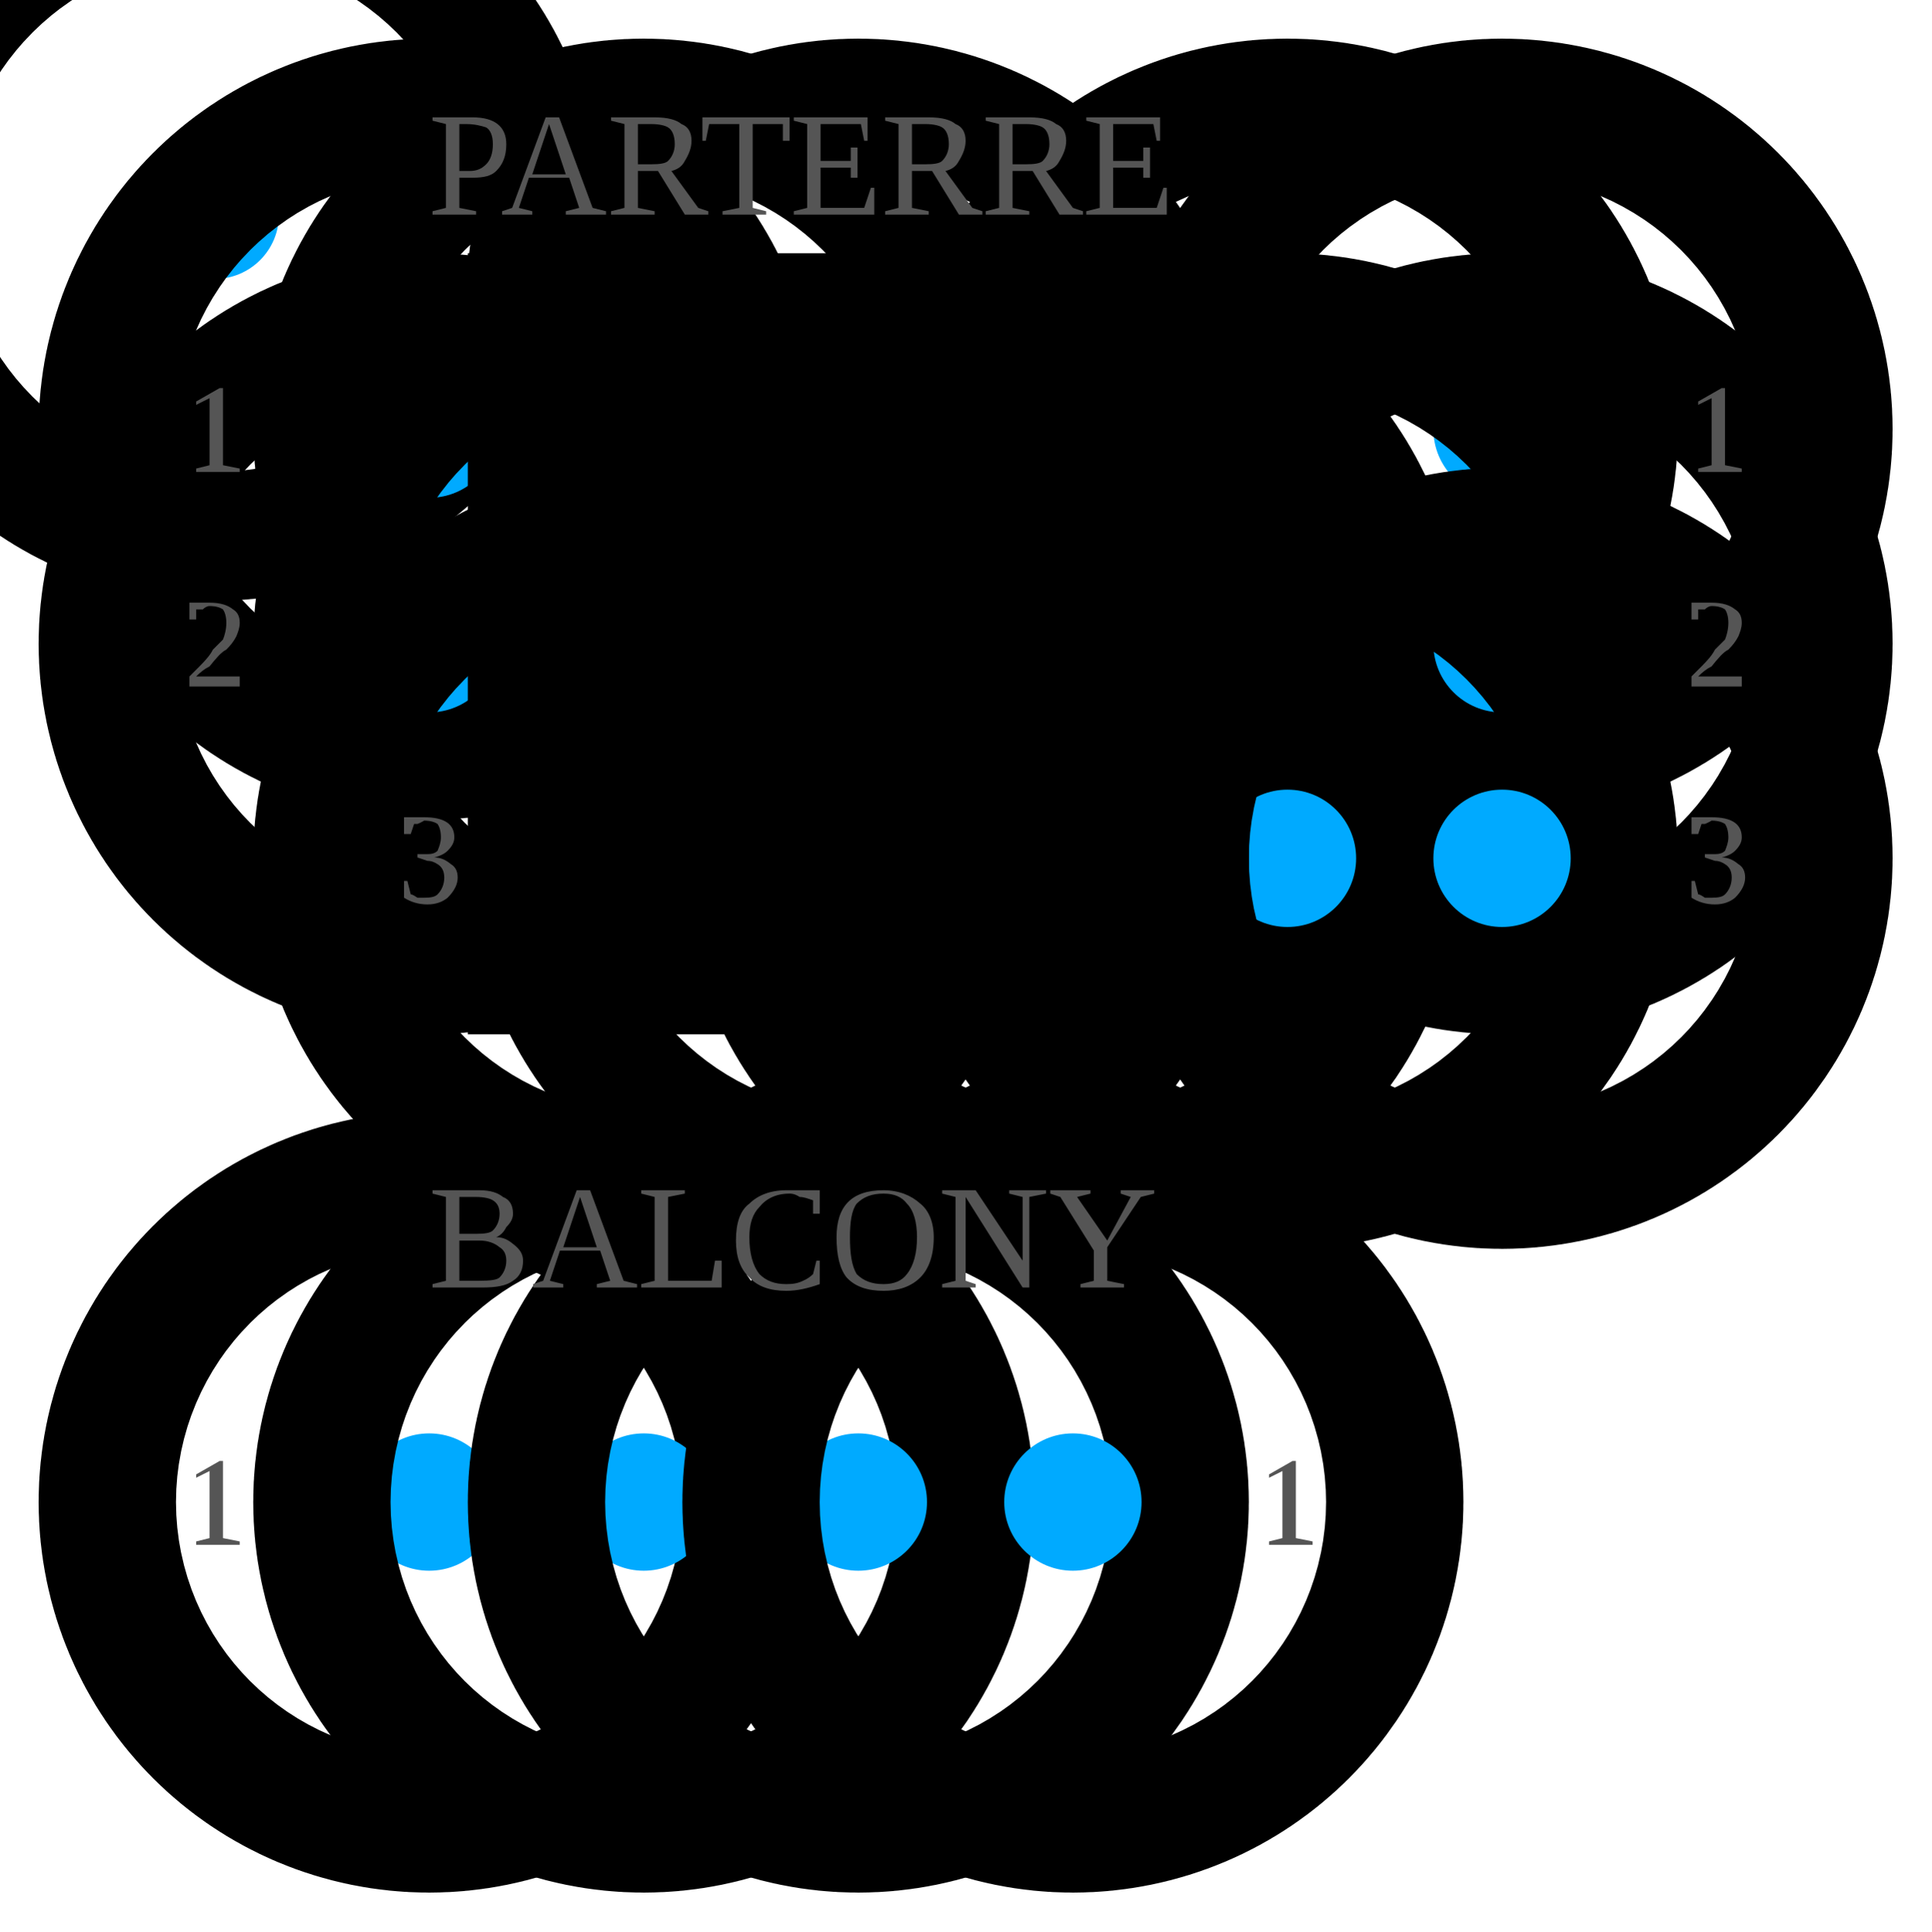
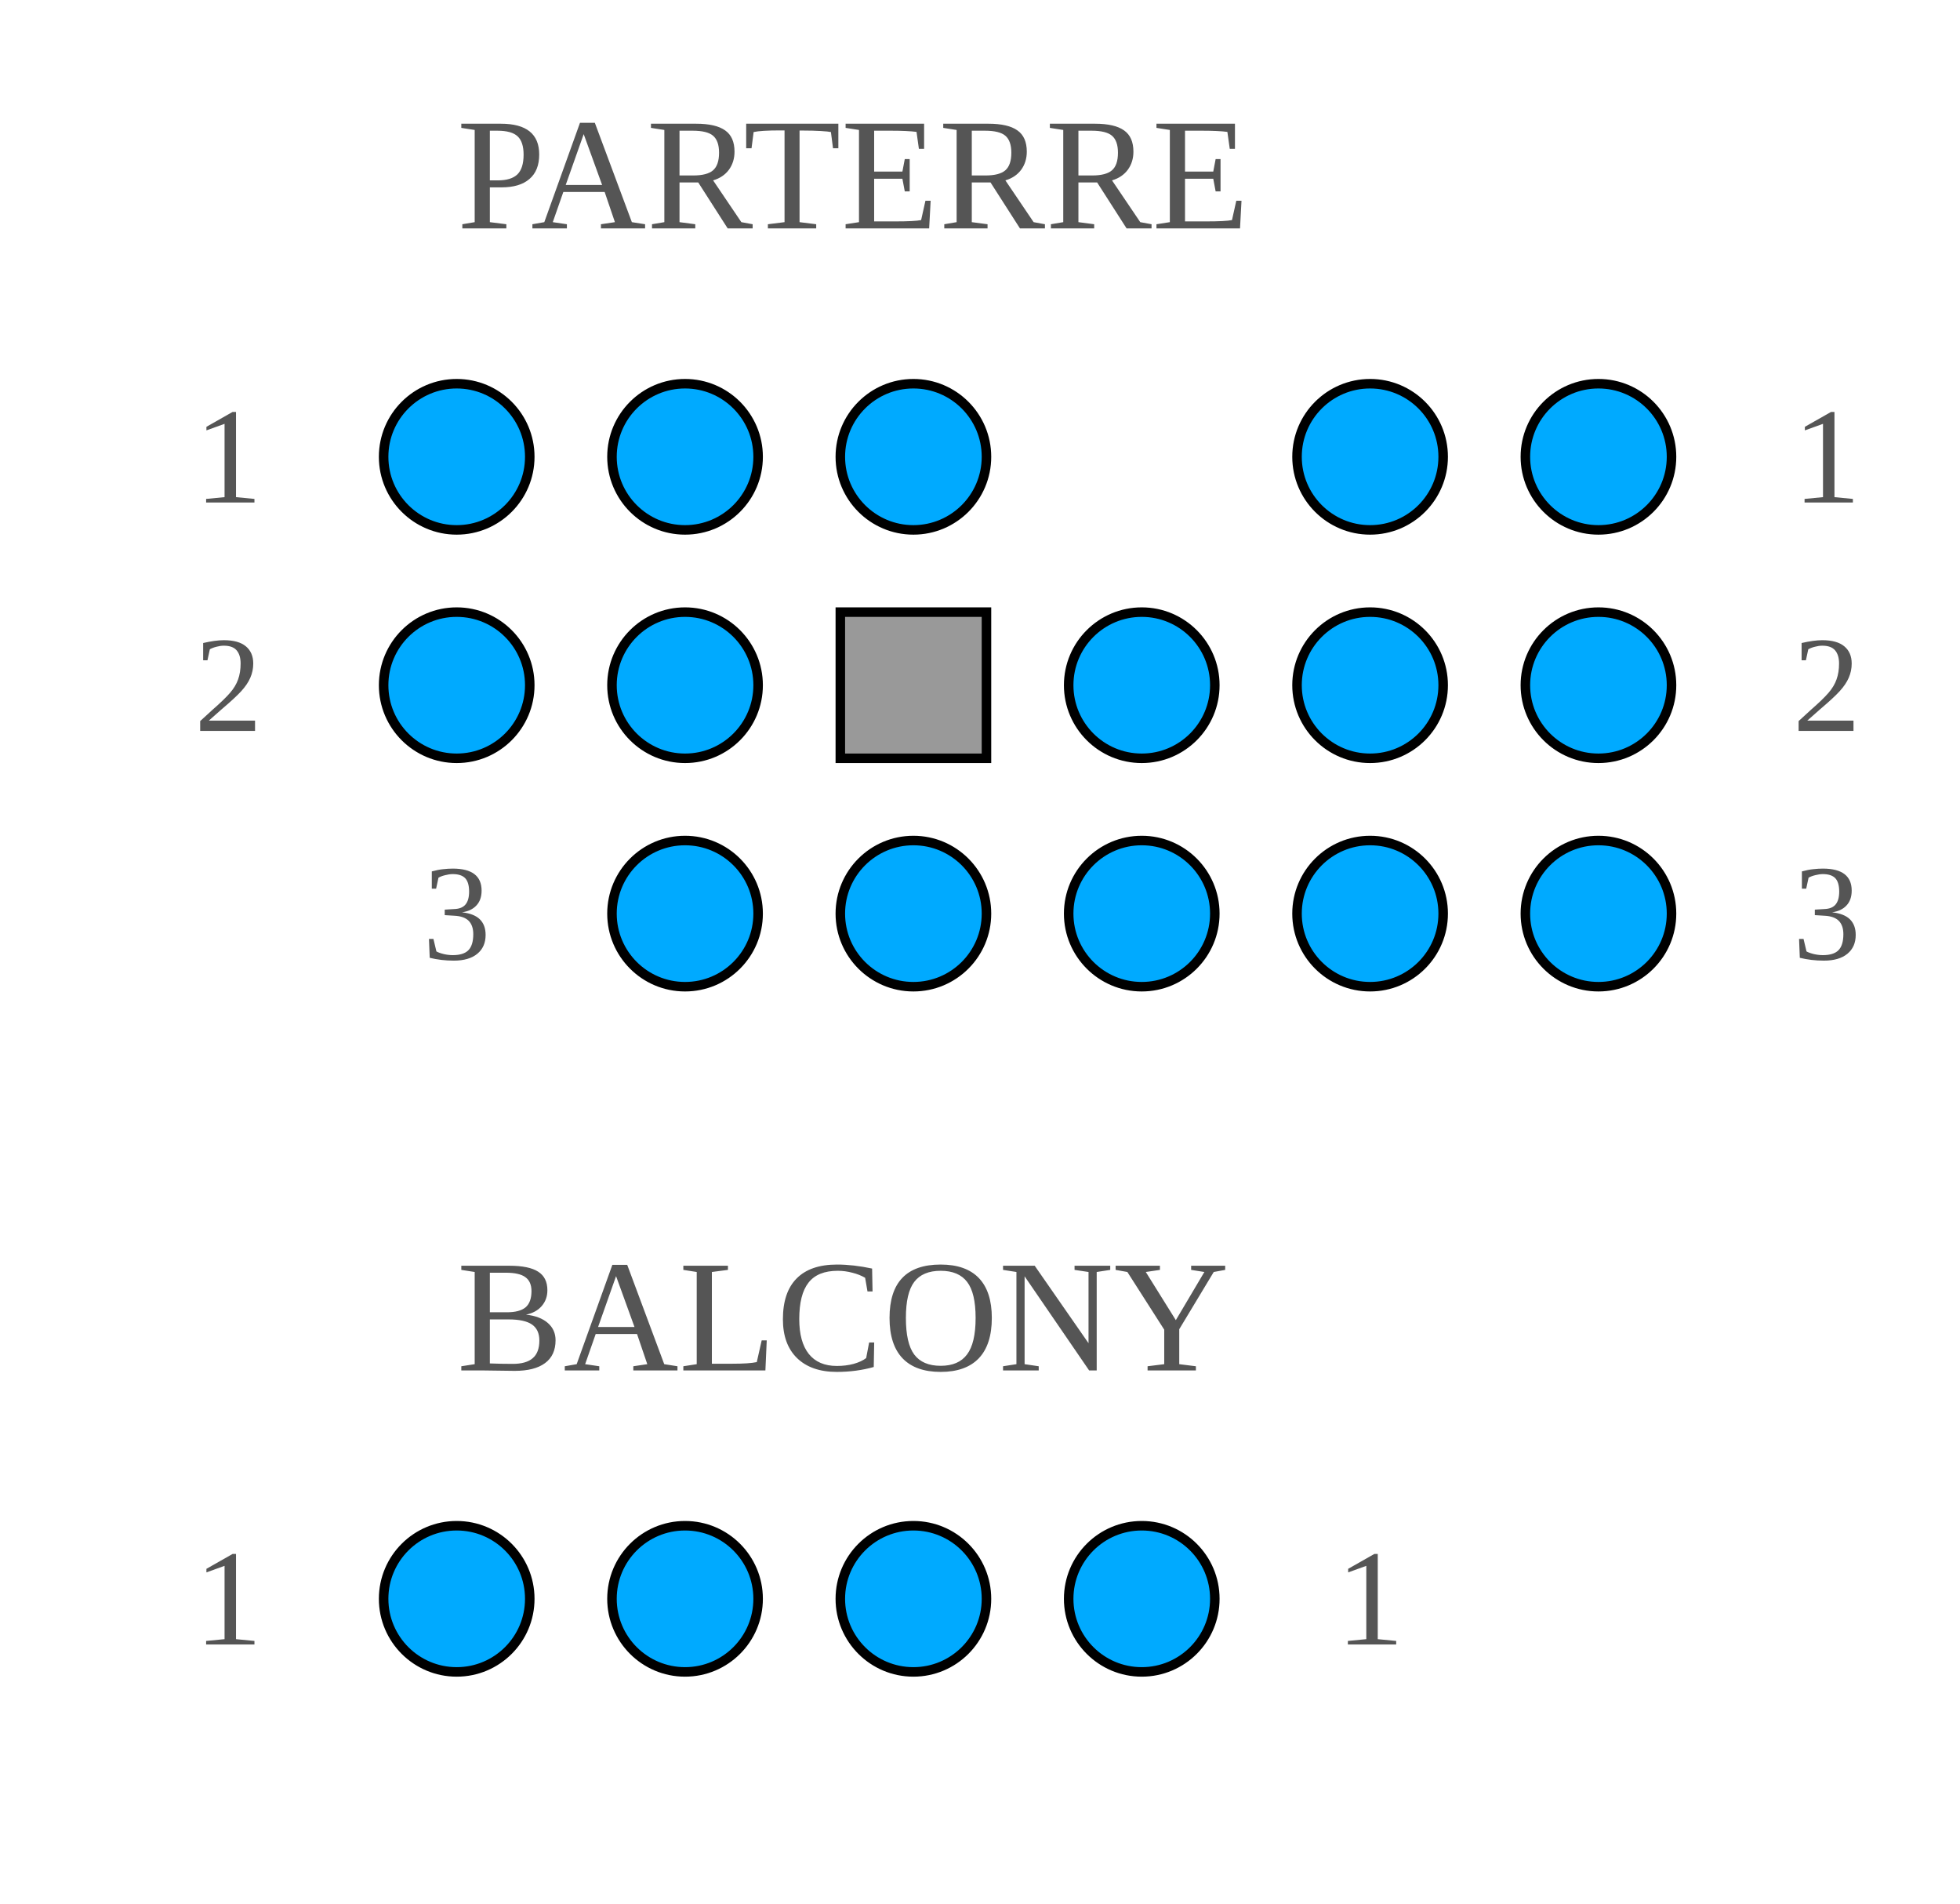
- <svg xmlns="http://www.w3.org/2000/svg" version="1.1" width="1160" height="1160" viewBox="0 0 9 9" preserveAspectRatio="xMidYMid meet" data-validation-status="QUARANTINE" data-lane="exact">
+ <svg xmlns="http://www.w3.org/2000/svg" version="1.1" width="206" height="200" viewBox="0 0 206 200" preserveAspectRatio="xMidYMid meet" data-validation-status="QUARANTINE" data-lane="exact">
  <g id="PriceCategory">
-     <circle id="category-placeholder" cx="1" cy="1" r="0.3" style="fill:#00aaff;stroke:#000000;stroke-width:3" />
+     <circle id="category-placeholder" cx="24" cy="24" r="7.2" style="display:none;fill:#00aaff;stroke:#000000;stroke-width:1" />
  </g>
  <g id="Legend">
-     <circle id="Sold" cx="1" cy="2" r="0.3" style="display:none;fill:#999999;stroke:#000000;stroke-width:3" />
-     <circle id="None" cx="2" cy="2" r="0.3" style="display:none;fill:#999999;stroke:#000000;stroke-width:3" />
-     <circle id="Reserved" cx="3" cy="2" r="0.3" style="display:none;fill:#999999;stroke:#000000;stroke-width:3" />
-     <circle id="MyTickets" cx="4" cy="2" r="0.3" style="display:none;fill:#999999;stroke:#000000;stroke-width:3" />
+     <circle id="Sold" cx="24" cy="48" r="7.2" style="display:none;fill:#999999;stroke:#000000;stroke-width:1" />
+     <circle id="None" cx="48" cy="48" r="7.2" style="display:none;fill:#999999;stroke:#000000;stroke-width:1" />
+     <circle id="Reserved" cx="72" cy="48" r="7.2" style="display:none;fill:#999999;stroke:#000000;stroke-width:1" />
+     <circle id="MyTickets" cx="96" cy="48" r="7.2" style="display:none;fill:#999999;stroke:#000000;stroke-width:1" />
  </g>
  <g id="row-PARTERRE-1">
-     <circle id="seat-xlsx-seat-Seating-B2" cx="2" cy="2" r="0.32" style="fill:#00aaff;stroke:#000000;stroke-width:3" />
-     <circle id="seat-xlsx-seat-Seating-C2" cx="3" cy="2" r="0.32" style="fill:#00aaff;stroke:#000000;stroke-width:3" />
-     <circle id="seat-xlsx-seat-Seating-D2" cx="4" cy="2" r="0.32" style="fill:#00aaff;stroke:#000000;stroke-width:3" />
-     <circle id="seat-xlsx-seat-Seating-F2" cx="6" cy="2" r="0.32" style="fill:#00aaff;stroke:#000000;stroke-width:3" />
-     <circle id="seat-xlsx-seat-Seating-G2" cx="7" cy="2" r="0.32" style="fill:#00aaff;stroke:#000000;stroke-width:3" />
+     <circle id="seat-xlsx-seat-Seating-B2" cx="48" cy="48" r="7.68" style="fill:#00aaff;stroke:#000000;stroke-width:1" />
+     <circle id="seat-xlsx-seat-Seating-C2" cx="72" cy="48" r="7.68" style="fill:#00aaff;stroke:#000000;stroke-width:1" />
+     <circle id="seat-xlsx-seat-Seating-D2" cx="96" cy="48" r="7.68" style="fill:#00aaff;stroke:#000000;stroke-width:1" />
+     <circle id="seat-xlsx-seat-Seating-F2" cx="144" cy="48" r="7.68" style="fill:#00aaff;stroke:#000000;stroke-width:1" />
+     <circle id="seat-xlsx-seat-Seating-G2" cx="168" cy="48" r="7.68" style="fill:#00aaff;stroke:#000000;stroke-width:1" />
  </g>
  <g id="row-PARTERRE-2">
-     <circle id="seat-xlsx-seat-Seating-B3" cx="2" cy="3" r="0.32" style="fill:#00aaff;stroke:#000000;stroke-width:3" />
-     <circle id="seat-xlsx-seat-Seating-C3" cx="3" cy="3" r="0.32" style="fill:#00aaff;stroke:#000000;stroke-width:3" />
-     <circle id="seat-xlsx-seat-Seating-E3" cx="5" cy="3" r="0.32" style="fill:#00aaff;stroke:#000000;stroke-width:3" />
-     <circle id="seat-xlsx-seat-Seating-F3" cx="6" cy="3" r="0.32" style="fill:#00aaff;stroke:#000000;stroke-width:3" />
-     <circle id="seat-xlsx-seat-Seating-G3" cx="7" cy="3" r="0.32" style="fill:#00aaff;stroke:#000000;stroke-width:3" />
+     <circle id="seat-xlsx-seat-Seating-B3" cx="48" cy="72" r="7.68" style="fill:#00aaff;stroke:#000000;stroke-width:1" />
+     <circle id="seat-xlsx-seat-Seating-C3" cx="72" cy="72" r="7.68" style="fill:#00aaff;stroke:#000000;stroke-width:1" />
+     <circle id="seat-xlsx-seat-Seating-E3" cx="120" cy="72" r="7.68" style="fill:#00aaff;stroke:#000000;stroke-width:1" />
+     <circle id="seat-xlsx-seat-Seating-F3" cx="144" cy="72" r="7.68" style="fill:#00aaff;stroke:#000000;stroke-width:1" />
+     <circle id="seat-xlsx-seat-Seating-G3" cx="168" cy="72" r="7.68" style="fill:#00aaff;stroke:#000000;stroke-width:1" />
  </g>
  <g id="row-PARTERRE-3">
-     <circle id="seat-xlsx-seat-Seating-C4" cx="3" cy="4" r="0.32" style="fill:#00aaff;stroke:#000000;stroke-width:3" />
-     <circle id="seat-xlsx-seat-Seating-D4" cx="4" cy="4" r="0.32" style="fill:#00aaff;stroke:#000000;stroke-width:3" />
-     <circle id="seat-xlsx-seat-Seating-E4" cx="5" cy="4" r="0.32" style="fill:#00aaff;stroke:#000000;stroke-width:3" />
-     <circle id="seat-xlsx-seat-Seating-F4" cx="6" cy="4" r="0.32" style="fill:#00aaff;stroke:#000000;stroke-width:3" />
-     <circle id="seat-xlsx-seat-Seating-G4" cx="7" cy="4" r="0.32" style="fill:#00aaff;stroke:#000000;stroke-width:3" />
+     <circle id="seat-xlsx-seat-Seating-C4" cx="72" cy="96" r="7.68" style="fill:#00aaff;stroke:#000000;stroke-width:1" />
+     <circle id="seat-xlsx-seat-Seating-D4" cx="96" cy="96" r="7.68" style="fill:#00aaff;stroke:#000000;stroke-width:1" />
+     <circle id="seat-xlsx-seat-Seating-E4" cx="120" cy="96" r="7.68" style="fill:#00aaff;stroke:#000000;stroke-width:1" />
+     <circle id="seat-xlsx-seat-Seating-F4" cx="144" cy="96" r="7.68" style="fill:#00aaff;stroke:#000000;stroke-width:1" />
+     <circle id="seat-xlsx-seat-Seating-G4" cx="168" cy="96" r="7.68" style="fill:#00aaff;stroke:#000000;stroke-width:1" />
  </g>
  <g id="row-BALCONY-1">
-     <circle id="seat-xlsx-seat-Seating-B7" cx="2" cy="7" r="0.32" style="fill:#00aaff;stroke:#000000;stroke-width:3" />
-     <circle id="seat-xlsx-seat-Seating-C7" cx="3" cy="7" r="0.32" style="fill:#00aaff;stroke:#000000;stroke-width:3" />
-     <circle id="seat-xlsx-seat-Seating-D7" cx="4" cy="7" r="0.32" style="fill:#00aaff;stroke:#000000;stroke-width:3" />
-     <circle id="seat-xlsx-seat-Seating-E7" cx="5" cy="7" r="0.32" style="fill:#00aaff;stroke:#000000;stroke-width:3" />
+     <circle id="seat-xlsx-seat-Seating-B7" cx="48" cy="168" r="7.68" style="fill:#00aaff;stroke:#000000;stroke-width:1" />
+     <circle id="seat-xlsx-seat-Seating-C7" cx="72" cy="168" r="7.68" style="fill:#00aaff;stroke:#000000;stroke-width:1" />
+     <circle id="seat-xlsx-seat-Seating-D7" cx="96" cy="168" r="7.68" style="fill:#00aaff;stroke:#000000;stroke-width:1" />
+     <circle id="seat-xlsx-seat-Seating-E7" cx="120" cy="168" r="7.68" style="fill:#00aaff;stroke:#000000;stroke-width:1" />
  </g>
  <g id="decor">
-     <rect id="decor-unavailable-1" x="3.68" y="2.68" width="0.64" height="0.64" style="fill:#999999;stroke:#000000;stroke-width:3" />
-     <text id="decor-row-label-1" x="1" y="2.2" text-anchor="middle" font-size="0.6" style="fill:#555555;stroke:none">1</text>
-     <text id="decor-row-label-2" x="8" y="2.2" text-anchor="middle" font-size="0.6" style="fill:#555555;stroke:none">1</text>
-     <text id="decor-row-label-3" x="1" y="3.2" text-anchor="middle" font-size="0.6" style="fill:#555555;stroke:none">2</text>
-     <text id="decor-row-label-4" x="8" y="3.2" text-anchor="middle" font-size="0.6" style="fill:#555555;stroke:none">2</text>
-     <text id="decor-row-label-5" x="2" y="4.2" text-anchor="middle" font-size="0.6" style="fill:#555555;stroke:none">3</text>
-     <text id="decor-row-label-6" x="8" y="4.2" text-anchor="middle" font-size="0.6" style="fill:#555555;stroke:none">3</text>
-     <text id="decor-row-label-7" x="1" y="7.2" text-anchor="middle" font-size="0.6" style="fill:#555555;stroke:none">1</text>
-     <text id="decor-row-label-8" x="6" y="7.2" text-anchor="middle" font-size="0.6" style="fill:#555555;stroke:none">1</text>
-     <text id="decor-section-title-1" x="2" y="1" text-anchor="start" font-size="0.7" style="fill:#555555;stroke:none">PARTERRE</text>
-     <text id="decor-section-title-2" x="2" y="6" text-anchor="start" font-size="0.7" style="fill:#555555;stroke:none">BALCONY</text>
+     <rect id="decor-unavailable-1" x="88.32" y="64.32" width="15.36" height="15.36" style="fill:#999999;stroke:#000000;stroke-width:1" />
+     <text id="decor-row-label-1" x="24" y="52.8" text-anchor="middle" font-size="14.4" style="fill:#555555;stroke:none">1</text>
+     <text id="decor-row-label-2" x="192" y="52.8" text-anchor="middle" font-size="14.4" style="fill:#555555;stroke:none">1</text>
+     <text id="decor-row-label-3" x="24" y="76.8" text-anchor="middle" font-size="14.4" style="fill:#555555;stroke:none">2</text>
+     <text id="decor-row-label-4" x="192" y="76.8" text-anchor="middle" font-size="14.4" style="fill:#555555;stroke:none">2</text>
+     <text id="decor-row-label-5" x="48" y="100.8" text-anchor="middle" font-size="14.4" style="fill:#555555;stroke:none">3</text>
+     <text id="decor-row-label-6" x="192" y="100.8" text-anchor="middle" font-size="14.4" style="fill:#555555;stroke:none">3</text>
+     <text id="decor-row-label-7" x="24" y="172.8" text-anchor="middle" font-size="14.4" style="fill:#555555;stroke:none">1</text>
+     <text id="decor-row-label-8" x="144" y="172.8" text-anchor="middle" font-size="14.4" style="fill:#555555;stroke:none">1</text>
+     <text id="decor-section-title-1" x="48" y="24" text-anchor="start" font-size="16.8" style="fill:#555555;stroke:none">PARTERRE</text>
+     <text id="decor-section-title-2" x="48" y="144" text-anchor="start" font-size="16.8" style="fill:#555555;stroke:none">BALCONY</text>
  </g>
</svg>
